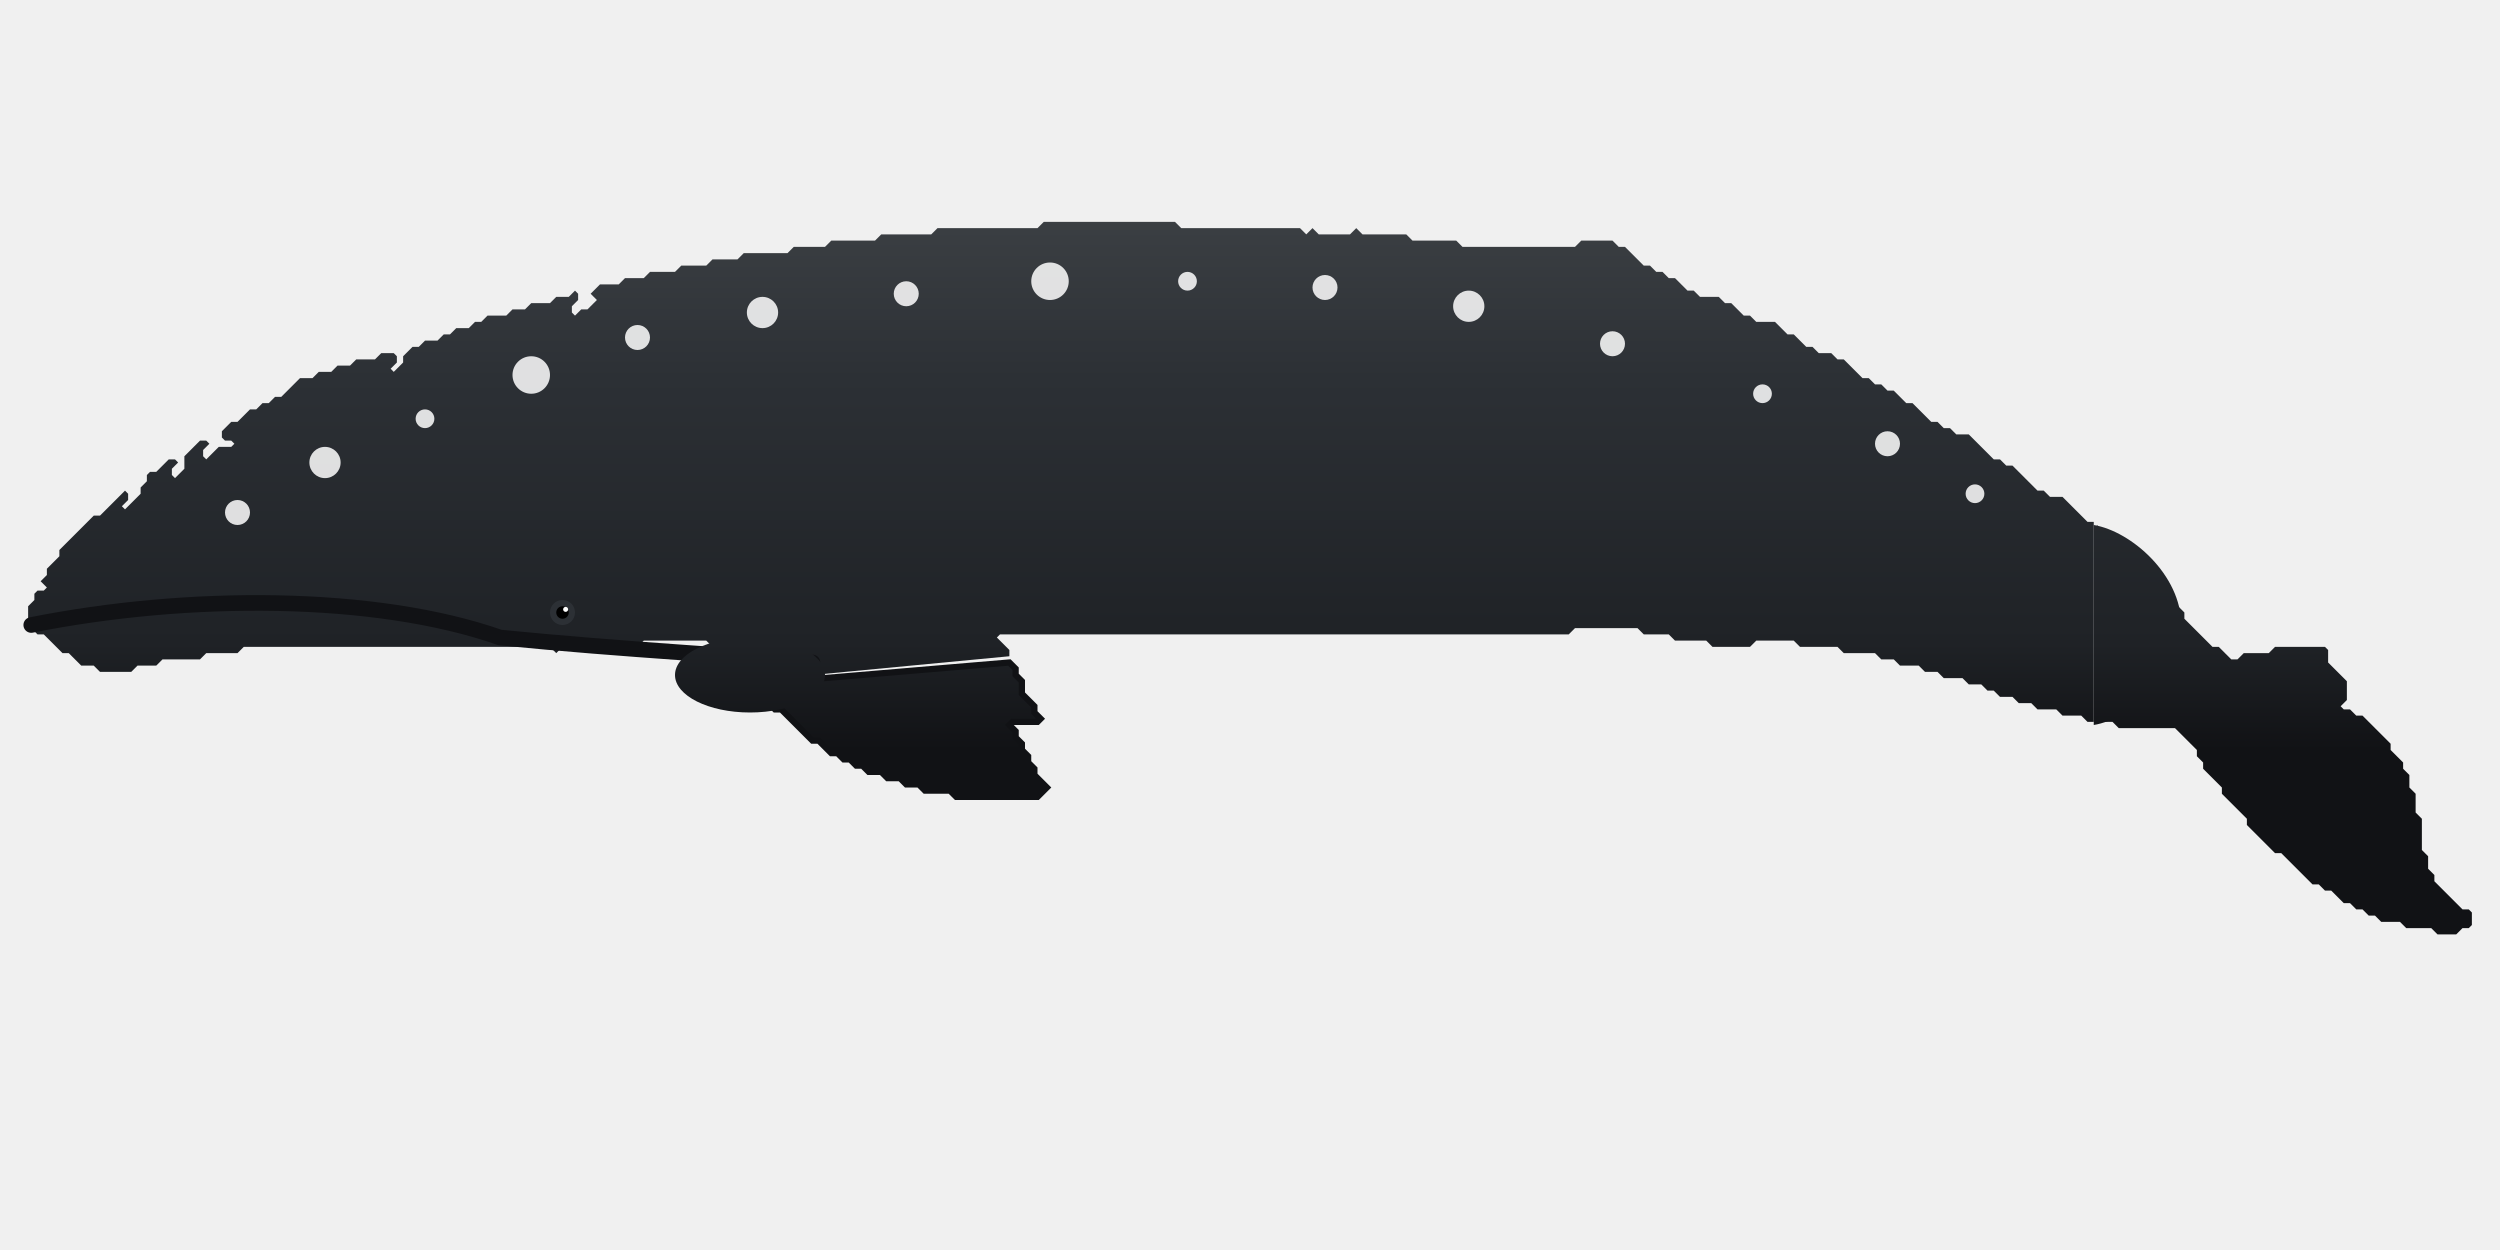
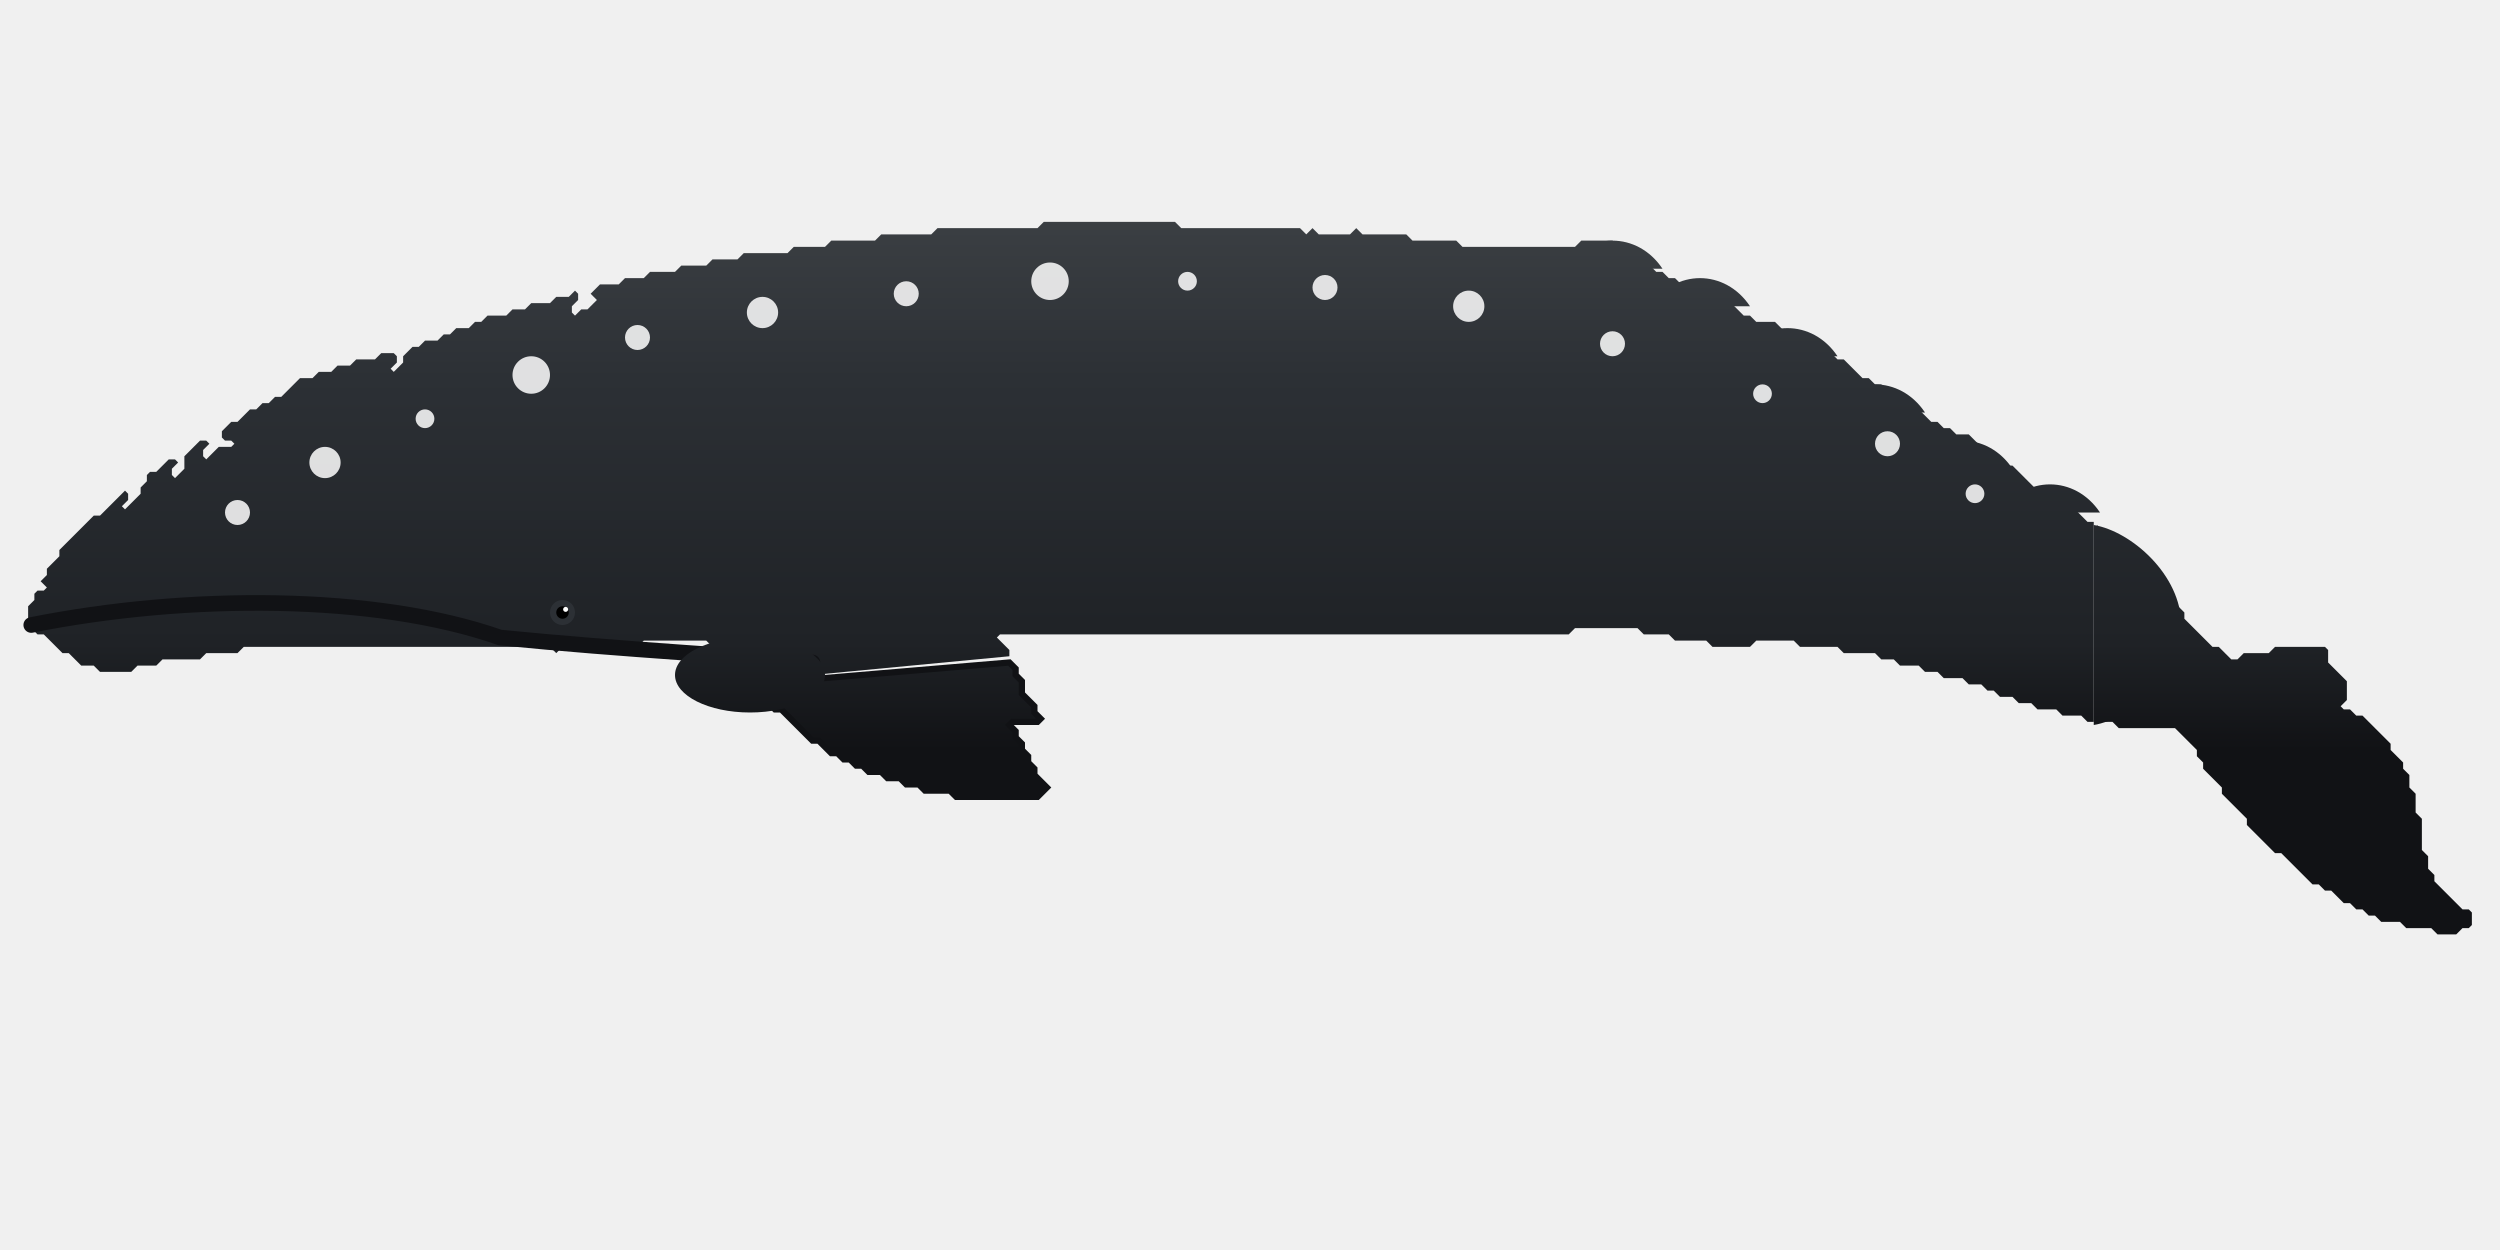
<svg xmlns="http://www.w3.org/2000/svg" viewBox="0 0 400 200">
  <defs>
    <linearGradient id="gray-skin" x1="0" y1="35" x2="0" y2="120" gradientUnits="userSpaceOnUse">
      <stop offset="0%" stop-color="#3b3f43" />
      <stop offset="30%" stop-color="#2c3035" />
      <stop offset="80%" stop-color="#1f2226" />
      <stop offset="100%" stop-color="#111215" />
    </linearGradient>
  </defs>
  <g class="whale-container" transform="scale(-1,1) translate(-400,0)">
    <g class="tail-fin" style="transform-origin: 65px 100px; transform-box: view-box;">
      <path d="M 10,149.5 L 9,149.5 L 8,149.5 L 7,149.5 L 6.5,149 L 6,148.5 L 5,148.5 L 4.5,148 L 4.5,147 L 4.5,146 L 5,145.5 L 6,145.5 L 6.5,145 L 7,144.5 L 7.5,144 L 8,143.5 L 8.5,143 L 9,142.5 L 9.5,142 L 10,141.5 L 10.5,141 L 10.5,140 L 11,139.5 L 11.5,139 L 11.5,138 L 11.5,137 L 12,136.5 L 12.5,136 L 12.5,135 L 12.5,134 L 12.5,133 L 12.5,132 L 12.5,131 L 13,130.5 L 13.5,130 L 13.5,129 L 13.5,128 L 13.5,127 L 14,126.5 L 14.5,126 L 14.5,125 L 14.5,124 L 15,123.5 L 15.5,123 L 15.5,122 L 16,121.5 L 16.5,121 L 17,120.5 L 17.5,120 L 17.5,119 L 18,118.5 L 18.5,118 L 19,117.5 L 19.5,117 L 20,116.5 L 20.5,116 L 21,115.5 L 21.5,115 L 22,114.5 L 23,114.5 L 23.5,114 L 24,113.5 L 25,113.5 L 25.5,113 L 25,112.5 L 24.5,112 L 24.5,111 L 24.5,110 L 24.5,109 L 25,108.5 L 25.5,108 L 26,107.5 L 26.5,107 L 27,106.5 L 27.5,106 L 27.5,105 L 27.5,104 L 28,103.5 L 29,103.5 L 30,103.5 L 31,103.5 L 32,103.5 L 33,103.5 L 34,103.5 L 35,103.5 L 36,103.5 L 36.5,104 L 37,104.5 L 38,104.5 L 39,104.5 L 40,104.5 L 41,104.5 L 41.5,105 L 42,105.5 L 43,105.5 L 43.5,105 L 44,104.5 L 44.5,104 L 45,103.5 L 46,103.5 L 46.5,103 L 47,102.5 L 47.5,102 L 48,101.5 L 48.5,101 L 49,100.5 L 49.5,100 L 50,99.5 L 50.5,99 L 50.5,98 L 51,97.5 L 51.5,97 L 52,96.5 L 53,96.5 L 53.5,96 L 53.5,95 L 54,94.5 L 54.5,94 L 55,93.5 L 55.5,93 L 56,92.5 L 56.5,92 L 57,91.5 L 57.5,91 L 58,90.5 L 58.5,90 L 59,89.5 L 59.5,89 L 59.5,88 L 60,87.5 L 61,87.5 L 61.5,87 L 62,86.5 L 62.5,86 L 63,85.5 L 63.5,85 L 64,84.5 L 64.5,84 L 64,115.5 L 63,115.5 L 62,115.5 L 61.5,116 L 61,116.5 L 60,116.5 L 59,116.5 L 58,116.5 L 57,116.5 L 56,116.5 L 55,116.5 L 54,116.5 L 53,116.5 L 52,116.5 L 51.5,117 L 51,117.5 L 50.5,118 L 50,118.5 L 49.5,119 L 49,119.5 L 48.5,120 L 48.5,121 L 48,121.5 L 47.5,122 L 47.5,123 L 47,123.5 L 46.5,124 L 46,124.5 L 45.5,125 L 45,125.5 L 44.5,126 L 44.5,127 L 44,127.5 L 43.5,128 L 43,128.5 L 42.5,129 L 42,129.5 L 41.5,130 L 41,130.5 L 40.5,131 L 40.5,132 L 40,132.5 L 39.5,133 L 39,133.5 L 38.5,134 L 38,134.5 L 37.5,135 L 37,135.5 L 36.5,136 L 36,136.5 L 35,136.5 L 34.5,137 L 34,137.5 L 33.5,138 L 33,138.5 L 32.5,139 L 32,139.5 L 31.5,140 L 31,140.5 L 30.5,141 L 30,141.5 L 29,141.5 L 28.5,142 L 28,142.5 L 27,142.5 L 26.5,143 L 26,143.5 L 25.5,144 L 25,144.5 L 24,144.5 L 23.5,145 L 23,145.5 L 22,145.5 L 21.5,146 L 21,146.5 L 20,146.5 L 19.5,147 L 19,147.5 L 18,147.5 L 17,147.5 L 16,147.5 L 15.5,148 L 15,148.5 L 14,148.5 L 13,148.5 L 12,148.5 L 11,148.5 L 10.5,149 L 10,149.5 Z" fill="url(#gray-skin)" />
    </g>
    <g class="body">
      <path d="M 65,83.5 L 66,83.5 L 66.5,83 L 67,82.5 L 67.5,82 L 68,81.5 L 68.5,81 L 69,80.5 L 69.5,80 L 70,79.5 L 71,79.5 L 72,79.5 L 72.5,79 L 73,78.5 L 74,78.5 L 74.5,78 L 75,77.5 L 75.5,77 L 76,76.5 L 76.5,76 L 77,75.5 L 77.5,75 L 78,74.5 L 79,74.5 L 79.5,74 L 80,73.5 L 81,73.5 L 81.5,73 L 82,72.5 L 82.5,72 L 83,71.5 L 83.5,71 L 84,70.5 L 84.5,70 L 85,69.5 L 86,69.5 L 87,69.5 L 87.5,69 L 88,68.5 L 89,68.5 L 89.5,68 L 90,67.5 L 91,67.5 L 91.5,67 L 92,66.5 L 92.5,66 L 93,65.5 L 93.5,65 L 94,64.5 L 95,64.5 L 95.5,64 L 96,63.5 L 96.5,63 L 97,62.5 L 98,62.5 L 98.5,62 L 99,61.5 L 100,61.5 L 100.5,61 L 101,60.5 L 102,60.5 L 102.5,60 L 103,59.5 L 103.5,59 L 104,58.5 L 104.5,58 L 105,57.5 L 106,57.5 L 106.5,57 L 107,56.5 L 108,56.5 L 109,56.5 L 109.5,56 L 110,55.5 L 111,55.5 L 111.5,55 L 112,54.5 L 112.5,54 L 113,53.5 L 114,53.5 L 114.5,53 L 115,52.5 L 115.5,52 L 116,51.5 L 117,51.5 L 118,51.5 L 119,51.5 L 119.5,51 L 120,50.5 L 121,50.5 L 121.5,50 L 122,49.5 L 122.5,49 L 123,48.5 L 124,48.5 L 124.5,48 L 125,47.5 L 126,47.5 L 127,47.5 L 128,47.5 L 128.5,47 L 129,46.5 L 130,46.5 L 130.5,46 L 131,45.5 L 131.5,45 L 132,44.5 L 133,44.5 L 133.5,44 L 134,43.5 L 135,43.5 L 135.5,43 L 136,42.5 L 137,42.5 L 137.5,42 L 138,41.5 L 138.5,41 L 139,40.5 L 139.5,40 L 140,39.5 L 141,39.5 L 141.5,39 L 142,38.5 L 143,38.5 L 144,38.5 L 145,38.5 L 146,38.5 L 147,38.5 L 147.5,39 L 148,39.5 L 149,39.5 L 150,39.5 L 151,39.5 L 152,39.5 L 153,39.5 L 154,39.5 L 155,39.5 L 156,39.5 L 157,39.5 L 158,39.5 L 159,39.5 L 160,39.5 L 161,39.5 L 162,39.5 L 163,39.5 L 164,39.5 L 165,39.5 L 166,39.5 L 166.5,39 L 167,38.5 L 168,38.5 L 169,38.5 L 170,38.5 L 171,38.5 L 172,38.5 L 173,38.5 L 174,38.5 L 174.5,38 L 175,37.5 L 176,37.5 L 177,37.5 L 178,37.5 L 179,37.5 L 180,37.5 L 181,37.5 L 182,37.5 L 182.5,37 L 183,36.5 L 183.5,37 L 184,37.5 L 185,37.5 L 186,37.5 L 187,37.5 L 188,37.5 L 189,37.5 L 189.5,37 L 190,36.5 L 190.5,37 L 191,37.5 L 191.5,37 L 192,36.5 L 193,36.5 L 194,36.5 L 195,36.5 L 196,36.5 L 197,36.5 L 198,36.5 L 199,36.5 L 200,36.5 L 201,36.5 L 202,36.5 L 203,36.5 L 204,36.5 L 205,36.5 L 206,36.5 L 207,36.5 L 208,36.5 L 209,36.5 L 210,36.5 L 211,36.5 L 211.5,36 L 212,35.5 L 213,35.5 L 214,35.5 L 215,35.5 L 216,35.5 L 217,35.5 L 218,35.5 L 219,35.5 L 220,35.5 L 221,35.5 L 222,35.5 L 223,35.5 L 224,35.5 L 225,35.5 L 226,35.5 L 227,35.5 L 228,35.5 L 229,35.5 L 230,35.5 L 231,35.5 L 232,35.5 L 233,35.5 L 233.5,36 L 234,36.5 L 235,36.5 L 236,36.5 L 237,36.5 L 238,36.5 L 239,36.5 L 240,36.5 L 241,36.5 L 242,36.5 L 243,36.5 L 244,36.5 L 245,36.5 L 246,36.5 L 247,36.5 L 248,36.5 L 249,36.5 L 250,36.5 L 250.5,37 L 251,37.5 L 252,37.5 L 253,37.5 L 254,37.5 L 255,37.5 L 256,37.5 L 257,37.5 L 258,37.5 L 259,37.5 L 259.5,38 L 260,38.5 L 261,38.5 L 262,38.5 L 263,38.5 L 264,38.5 L 265,38.5 L 266,38.5 L 267,38.5 L 267.5,39 L 268,39.5 L 269,39.5 L 270,39.5 L 271,39.5 L 272,39.5 L 273,39.5 L 273.5,40 L 274,40.5 L 275,40.5 L 276,40.5 L 277,40.5 L 278,40.5 L 279,40.5 L 280,40.5 L 281,40.5 L 281.5,41 L 282,41.5 L 283,41.5 L 284,41.5 L 285,41.5 L 286,41.5 L 286.5,42 L 287,42.5 L 288,42.5 L 289,42.5 L 290,42.5 L 291,42.5 L 291.5,43 L 292,43.5 L 293,43.5 L 294,43.5 L 295,43.5 L 296,43.5 L 296.5,44 L 297,44.5 L 298,44.5 L 299,44.5 L 300,44.5 L 300.5,45 L 301,45.5 L 302,45.5 L 303,45.5 L 304,45.5 L 304.5,46 L 305,46.5 L 305.5,47 L 305,47.5 L 304.5,48 L 305,48.5 L 305.5,49 L 306,49.5 L 307,49.5 L 307.5,50 L 308,50.5 L 308.5,50 L 308.5,49 L 308,48.5 L 307.5,48 L 307.5,47 L 308,46.5 L 308.5,47 L 309,47.5 L 310,47.5 L 311,47.5 L 311.5,48 L 312,48.5 L 313,48.5 L 314,48.5 L 315,48.5 L 315.5,49 L 316,49.5 L 317,49.5 L 318,49.5 L 318.5,50 L 319,50.5 L 320,50.5 L 321,50.5 L 322,50.5 L 322.5,51 L 323,51.5 L 324,51.5 L 324.5,52 L 325,52.5 L 326,52.5 L 327,52.5 L 327.5,53 L 328,53.5 L 329,53.5 L 329.5,54 L 330,54.5 L 331,54.5 L 332,54.5 L 332.5,55 L 333,55.5 L 334,55.5 L 334.5,56 L 335,56.5 L 335.5,57 L 335.5,58 L 336,58.5 L 336.5,59 L 337,59.5 L 337.5,59 L 337,58.5 L 336.5,58 L 336.5,57 L 337,56.5 L 338,56.5 L 339,56.5 L 339.5,57 L 340,57.5 L 341,57.5 L 342,57.5 L 343,57.5 L 343.5,58 L 344,58.5 L 345,58.5 L 346,58.5 L 346.5,59 L 347,59.5 L 348,59.5 L 349,59.5 L 349.5,60 L 350,60.5 L 351,60.5 L 352,60.5 L 352.5,61 L 353,61.5 L 353.5,62 L 354,62.5 L 354.5,63 L 355,63.5 L 356,63.5 L 356.5,64 L 357,64.5 L 358,64.5 L 358.5,65 L 359,65.5 L 360,65.5 L 360.5,66 L 361,66.5 L 361.5,67 L 362,67.5 L 363,67.5 L 363.5,68 L 364,68.5 L 364.5,69 L 364.5,70 L 364,70.5 L 363,70.5 L 362.5,71 L 363,71.5 L 364,71.5 L 365,71.5 L 365.5,72 L 366,72.5 L 366.5,73 L 367,73.5 L 367.5,73 L 367.5,72 L 367,71.5 L 366.5,71 L 367,70.5 L 368,70.5 L 368.5,71 L 369,71.5 L 369.5,72 L 370,72.5 L 370.5,73 L 370.5,74 L 370.5,75 L 371,75.5 L 371.5,76 L 372,76.5 L 372.5,76 L 372.5,75 L 372,74.5 L 371.5,74 L 372,73.5 L 373,73.5 L 373.5,74 L 374,74.5 L 374.5,75 L 375,75.5 L 376,75.5 L 376.5,76 L 376.5,77 L 377,77.5 L 377.5,78 L 377.5,79 L 378,79.5 L 378.5,80 L 379,80.5 L 379.5,81 L 380,81.5 L 380.5,81 L 380,80.5 L 379.5,80 L 379.5,79 L 380,78.5 L 380.5,79 L 381,79.5 L 381.5,80 L 382,80.5 L 382.5,81 L 383,81.5 L 383.5,82 L 384,82.5 L 385,82.5 L 385.5,83 L 386,83.5 L 386.5,84 L 387,84.5 L 387.5,85 L 388,85.5 L 388.5,86 L 389,86.5 L 389.5,87 L 390,87.5 L 390.5,88 L 390.5,89 L 391,89.5 L 391.5,90 L 392,90.5 L 392.5,91 L 392.5,92 L 393,92.5 L 393.5,93 L 393,93.5 L 392.5,94 L 393,94.5 L 394,94.5 L 394.5,95 L 394.5,96 L 395,96.5 L 395.5,97 L 395.5,98 L 395.5,99 L 395.5,100 L 395,100.5 L 394.5,101 L 394,101.5 L 393,101.5 L 392.5,102 L 392,102.5 L 391.5,103 L 391,103.5 L 390.5,104 L 390,104.5 L 389,104.5 L 388.5,105 L 388,105.5 L 387.5,106 L 387,106.5 L 386,106.5 L 385,106.5 L 384.5,107 L 384,107.5 L 383,107.5 L 382,107.5 L 381,107.5 L 380,107.5 L 379,107.5 L 378.5,107 L 378,106.5 L 377,106.5 L 376,106.5 L 375,106.5 L 374.5,106 L 374,105.5 L 373,105.5 L 372,105.5 L 371,105.5 L 370,105.5 L 369,105.5 L 368,105.5 L 367.5,105 L 367,104.5 L 366,104.5 L 365,104.5 L 364,104.5 L 363,104.5 L 362,104.5 L 361.5,104 L 361,103.5 L 360,103.5 L 359,103.5 L 358,103.5 L 357,103.5 L 356,103.5 L 355,103.5 L 354,103.5 L 353,103.5 L 352,103.5 L 351,103.5 L 350,103.5 L 349,103.5 L 348,103.5 L 347,103.5 L 346,103.5 L 345,103.5 L 344,103.5 L 343,103.5 L 342,103.5 L 341,103.5 L 340,103.5 L 339,103.5 L 338,103.5 L 337,103.5 L 336,103.5 L 335,103.5 L 334,103.5 L 333,103.5 L 332,103.5 L 331,103.5 L 330,103.5 L 329,103.5 L 328,103.5 L 327,103.5 L 326,103.5 L 325,103.5 L 324,103.5 L 323,103.5 L 322,103.5 L 321,103.5 L 320,103.5 L 319,103.5 L 318,103.5 L 317,103.5 L 316,103.5 L 315,103.5 L 314,103.5 L 313,103.5 L 312,103.5 L 311.5,104 L 311,104.5 L 310.5,104 L 310,103.5 L 309,103.5 L 308,103.5 L 307,103.5 L 306,103.5 L 305,103.5 L 304,103.5 L 303,103.5 L 302,103.5 L 301,103.5 L 300,103.5 L 299,103.5 L 298,103.5 L 297.5,103 L 297,102.5 L 296,102.5 L 295,102.5 L 294,102.5 L 293,102.5 L 292,102.5 L 291,102.5 L 290,102.5 L 289,102.5 L 288,102.5 L 287,102.5 L 286.5,103 L 286,103.5 L 285.5,104 L 285,104.5 L 284.5,105 L 284,105.5 L 283.5,106 L 283,106.5 L 282.5,107 L 282,107.5 L 281.5,108 L 281,108.5 L 280.5,109 L 238.5,105 L 238.5,104 L 239,103.5 L 239.5,103 L 240,102.5 L 240.5,102 L 240,101.5 L 239,101.5 L 238,101.5 L 237,101.5 L 236,101.5 L 235,101.5 L 234,101.5 L 233,101.5 L 232,101.5 L 231,101.5 L 230,101.5 L 229,101.5 L 228,101.5 L 227,101.5 L 226,101.5 L 225,101.5 L 224,101.5 L 223,101.5 L 222,101.5 L 221,101.5 L 220,101.5 L 219,101.5 L 218,101.5 L 217,101.5 L 216,101.5 L 215,101.5 L 214,101.5 L 213,101.5 L 212,101.5 L 211,101.5 L 210,101.5 L 209,101.5 L 208,101.5 L 207,101.5 L 206,101.5 L 205,101.5 L 204,101.5 L 203,101.5 L 202,101.5 L 201,101.5 L 200,101.5 L 199,101.5 L 198,101.5 L 197,101.5 L 196,101.5 L 195,101.5 L 194,101.5 L 193,101.5 L 192,101.5 L 191,101.5 L 190,101.5 L 189,101.5 L 188,101.5 L 187,101.5 L 186,101.5 L 185,101.5 L 184,101.5 L 183,101.5 L 182,101.5 L 181,101.5 L 180,101.5 L 179,101.5 L 178,101.5 L 177,101.5 L 176,101.5 L 175,101.5 L 174,101.5 L 173,101.5 L 172,101.5 L 171,101.5 L 170,101.5 L 169,101.5 L 168,101.5 L 167,101.5 L 166,101.5 L 165,101.5 L 164,101.5 L 163,101.5 L 162,101.5 L 161,101.5 L 160,101.5 L 159,101.5 L 158,101.5 L 157,101.5 L 156,101.5 L 155,101.5 L 154,101.5 L 153,101.5 L 152,101.5 L 151,101.5 L 150,101.5 L 149,101.5 L 148.5,101 L 148,100.5 L 147,100.5 L 146,100.5 L 145,100.5 L 144,100.5 L 143,100.5 L 142,100.5 L 141,100.5 L 140,100.5 L 139,100.5 L 138,100.5 L 137.5,101 L 137,101.5 L 136,101.5 L 135,101.5 L 134,101.5 L 133,101.5 L 132.5,102 L 132,102.5 L 131,102.5 L 130,102.5 L 129,102.5 L 128,102.5 L 127,102.5 L 126.5,103 L 126,103.5 L 125,103.5 L 124,103.5 L 123,103.5 L 122,103.5 L 121,103.5 L 120,103.5 L 119.5,103 L 119,102.5 L 118,102.5 L 117,102.5 L 116,102.5 L 115,102.5 L 114,102.5 L 113,102.5 L 112.5,103 L 112,103.5 L 111,103.5 L 110,103.5 L 109,103.5 L 108,103.5 L 107,103.5 L 106,103.5 L 105.5,104 L 105,104.5 L 104,104.5 L 103,104.5 L 102,104.5 L 101,104.5 L 100,104.5 L 99.5,105 L 99,105.5 L 98,105.5 L 97,105.5 L 96.5,106 L 96,106.5 L 95,106.5 L 94,106.5 L 93,106.5 L 92.5,107 L 92,107.5 L 91,107.5 L 90,107.5 L 89.5,108 L 89,108.5 L 88,108.5 L 87,108.5 L 86,108.5 L 85.5,109 L 85,109.5 L 84,109.5 L 83,109.5 L 82.5,110 L 82,110.5 L 81,110.5 L 80.5,111 L 80,111.5 L 79,111.5 L 78,111.5 L 77.5,112 L 77,112.5 L 76,112.5 L 75,112.5 L 74.5,113 L 74,113.5 L 73,113.5 L 72,113.5 L 71,113.5 L 70.5,114 L 70,114.5 L 69,114.5 L 68,114.5 L 67,114.5 L 66.5,115 L 66,115.5 L 65,115.5 Z" fill="url(#gray-skin)" />
      <path d="M 65,84 C 59,85 51,92 51,100 C 51,108 59,115 65,116 Z" fill="url(#gray-skin)" />
      <path d="M 395,100 C 370,95 340,95 320,102 C 300,104 280,105 270,106" stroke="#111215" stroke-width="2.5" fill="none" stroke-linecap="round" />
      <circle cx="310" cy="98" r="2" fill="#2c3035" />
      <circle cx="310" cy="98" r="1" fill="#000" />
      <circle cx="309.5" cy="97.5" r="0.4" fill="#fff" />
      <g class="mottling" fill="#ffffff" opacity="0.85">
        <circle cx="362" cy="82" r="2" />
        <circle cx="348" cy="74" r="2.5" />
        <circle cx="332" cy="67" r="1.5" />
        <circle cx="315" cy="60" r="3" />
        <circle cx="298" cy="54" r="2" />
        <circle cx="278" cy="50" r="2.5" />
        <circle cx="255" cy="47" r="2" />
        <circle cx="232" cy="45" r="3" />
        <circle cx="210" cy="45" r="1.5" />
        <circle cx="188" cy="46" r="2" />
        <circle cx="165" cy="49" r="2.5" />
        <circle cx="142" cy="55" r="2" />
        <circle cx="118" cy="63" r="1.5" />
        <circle cx="98" cy="71" r="2" />
        <circle cx="84" cy="79" r="1.5" />
      </g>
+       <g class="knuckles" fill="url(#gray-skin)">
+         <path d="M 64,82 C 68,76 76,76 80,82 Z" />
+         <path d="M 78,75 C 82,69 90,69 94,75 Z" />
+         <path d="M 92,66 C 96,60 104,60 108,66 Z" />
+         <path d="M 106,57 C 110,51 118,51 122,57 Z" />
+         <path d="M 120,49 C 124,43 132,43 136,49 Z" />
+         <path d="M 134,43 C 138,37 146,37 150,43 Z" />
+       </g>
    </g>
    <g class="flipper-front" style="transform-origin: 280px 110px; transform-box: view-box;">
      <path d="M 280,109.5 L 279.5,110 L 279,110.5 L 278.5,111 L 278,111.5 L 277.5,112 L 277,112.5 L 276.5,113 L 276,113.5 L 275,113.5 L 274.5,114 L 274,114.5 L 273.5,115 L 273,115.5 L 272.5,116 L 272,116.5 L 271.5,117 L 271,117.5 L 270.5,118 L 270,118.5 L 269,118.5 L 268.5,119 L 268,119.5 L 267.5,120 L 267,120.5 L 266,120.5 L 265.5,121 L 265,121.5 L 264,121.5 L 263.5,122 L 263,122.5 L 262,122.5 L 261.5,123 L 261,123.5 L 260,123.5 L 259,123.5 L 258.5,124 L 258,124.5 L 257,124.5 L 256,124.5 L 255.5,125 L 255,125.5 L 254,125.5 L 253,125.5 L 252.5,126 L 252,126.5 L 251,126.5 L 250,126.5 L 249,126.5 L 248,126.5 L 247.5,127 L 247,127.5 L 246,127.5 L 245,127.5 L 244,127.5 L 243,127.5 L 242,127.5 L 241,127.5 L 240,127.5 L 239,127.5 L 238,127.5 L 237,127.5 L 236,127.5 L 235,127.5 L 234,127.5 L 233.5,127 L 233,126.5 L 232.5,126 L 233,125.5 L 233.5,125 L 234,124.5 L 234.5,124 L 234.5,123 L 235,122.5 L 235.5,122 L 235.5,121 L 236,120.5 L 236.5,120 L 236.5,119 L 237,118.5 L 237.5,118 L 237.5,117 L 238,116.5 L 238.5,116 L 238,115.5 L 237,115.5 L 236,115.5 L 235,115.5 L 234,115.5 L 233.5,115 L 234,114.5 L 234.5,114 L 234.5,113 L 235,112.5 L 235.5,112 L 236,111.5 L 236.5,111 L 236.5,110 L 236.5,109 L 237,108.5 L 237.5,108 L 237.5,107 L 238,106.5 L 238.5,106 Z" fill="url(#gray-skin)" stroke="#111215" stroke-width="1" />
    </g>
    <ellipse cx="280" cy="108" rx="12" ry="6" fill="url(#gray-skin)" />
  </g>
</svg>
